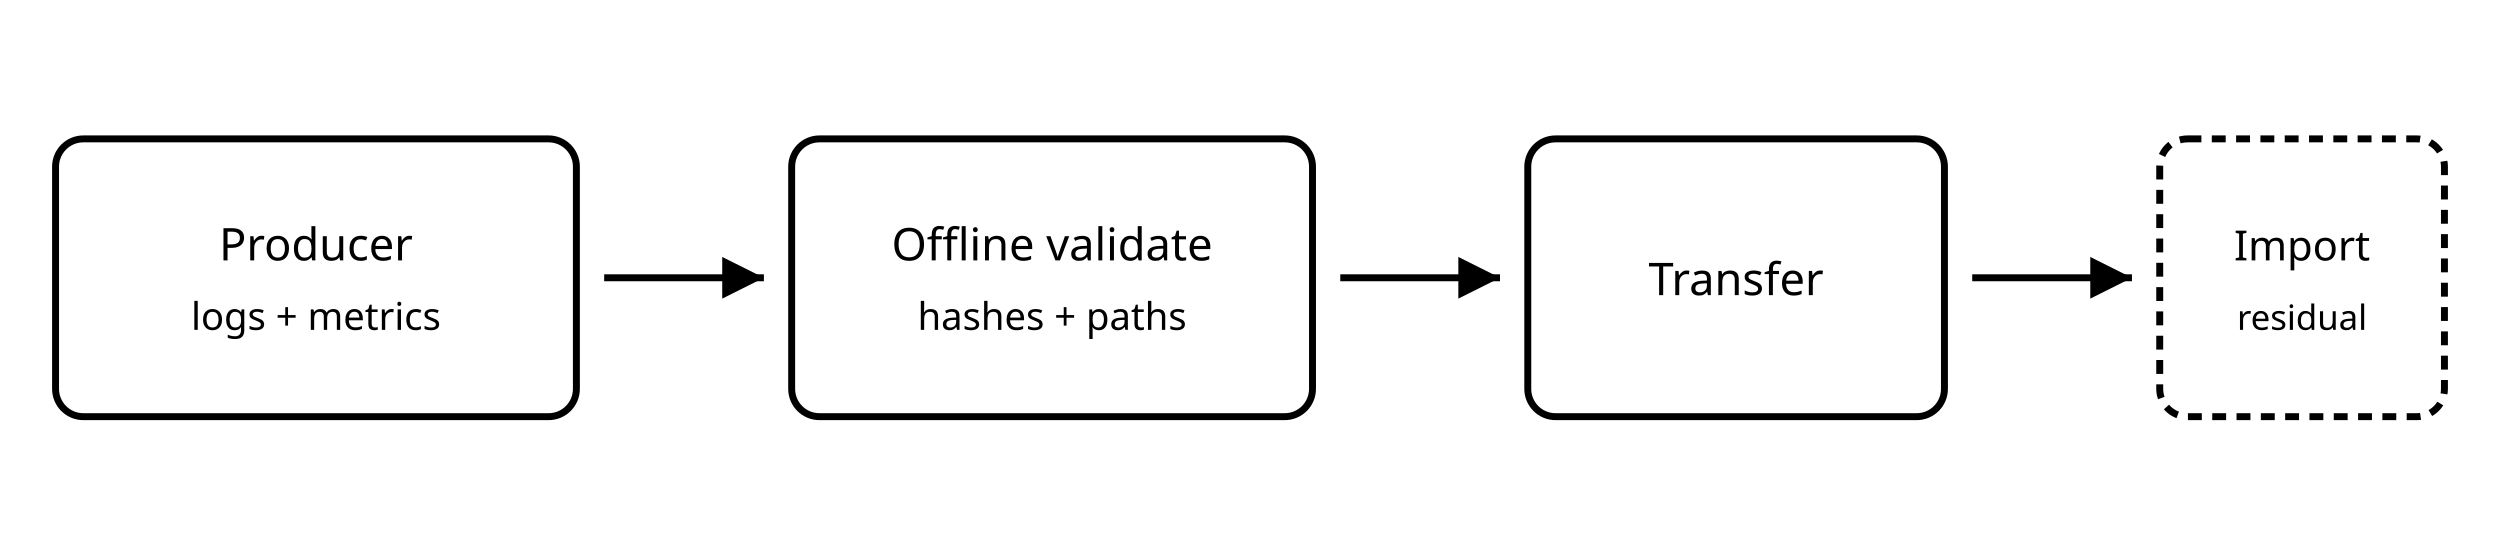
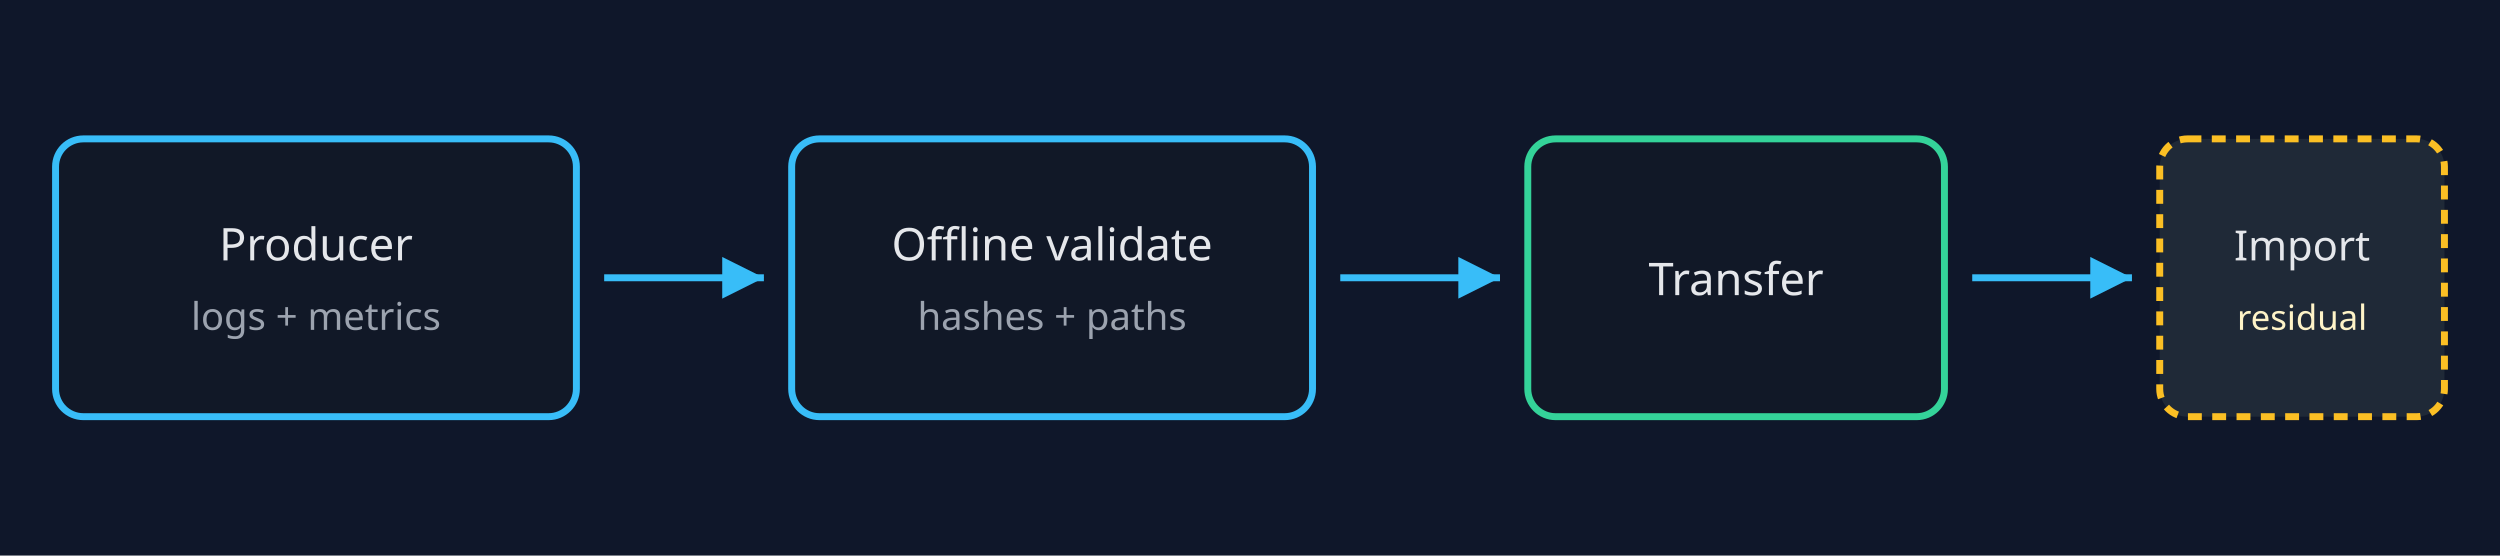
<svg xmlns="http://www.w3.org/2000/svg" width="720" height="160" viewBox="0 0 720 160" role="img" aria-labelledby="title" aria-label="Producer builds a bundle, offline validation gates transfer, product import remains residual">
-   <rect width="720" height="160" fill="none" />
-   <rect x="16" y="40" width="150" height="80" rx="8" fill="none" stroke="currentColor" stroke-width="2" />
-   <text x="91" y="75" text-anchor="middle" font-family="system-ui,sans-serif" font-size="13" fill="currentColor">Producer</text>
-   <text x="91" y="95" text-anchor="middle" font-family="system-ui,sans-serif" font-size="11" fill="currentColor">logs + metrics</text>
-   <path d="M174 80 H220" stroke="currentColor" stroke-width="2" fill="none" marker-end="url(#a)" />
-   <rect x="228" y="40" width="150" height="80" rx="8" fill="none" stroke="currentColor" stroke-width="2" />
-   <text x="303" y="75" text-anchor="middle" font-family="system-ui,sans-serif" font-size="13" fill="currentColor">Offline validate</text>
-   <text x="303" y="95" text-anchor="middle" font-family="system-ui,sans-serif" font-size="11" fill="currentColor">hashes + paths</text>
-   <path d="M386 80 H432" stroke="currentColor" stroke-width="2" fill="none" marker-end="url(#a)" />
-   <rect x="440" y="40" width="120" height="80" rx="8" fill="none" stroke="currentColor" stroke-width="2" />
-   <text x="500" y="85" text-anchor="middle" font-family="system-ui,sans-serif" font-size="13" fill="currentColor">Transfer</text>
-   <path d="M568 80 H614" stroke="currentColor" stroke-width="2" fill="none" marker-end="url(#a)" />
-   <rect x="622" y="40" width="82" height="80" rx="8" fill="none" stroke="currentColor" stroke-width="2" stroke-dasharray="4 3" />
-   <text x="663" y="75" text-anchor="middle" font-family="system-ui,sans-serif" font-size="12" fill="currentColor">Import</text>
-   <text x="663" y="95" text-anchor="middle" font-family="system-ui,sans-serif" font-size="10" fill="currentColor">residual</text>
+   <rect width="720" height="160" fill="#0f172a" />
+   <rect x="16" y="40" width="150" height="80" rx="8" fill="#111827" stroke="#38bdf8" stroke-width="2" />
+   <text x="91" y="75" text-anchor="middle" font-family="system-ui,sans-serif" font-size="13" fill="#e5e7eb">Producer</text>
+   <text x="91" y="95" text-anchor="middle" font-family="system-ui,sans-serif" font-size="11" fill="#9ca3af">logs + metrics</text>
+   <path d="M174 80 H220" stroke="#38bdf8" stroke-width="2" fill="none" marker-end="url(#a)" />
+   <rect x="228" y="40" width="150" height="80" rx="8" fill="#111827" stroke="#38bdf8" stroke-width="2" />
+   <text x="303" y="75" text-anchor="middle" font-family="system-ui,sans-serif" font-size="13" fill="#e5e7eb">Offline validate</text>
+   <text x="303" y="95" text-anchor="middle" font-family="system-ui,sans-serif" font-size="11" fill="#9ca3af">hashes + paths</text>
+   <path d="M386 80 H432" stroke="#38bdf8" stroke-width="2" fill="none" marker-end="url(#a)" />
+   <rect x="440" y="40" width="120" height="80" rx="8" fill="#111827" stroke="#34d399" stroke-width="2" />
+   <text x="500" y="85" text-anchor="middle" font-family="system-ui,sans-serif" font-size="13" fill="#e5e7eb">Transfer</text>
+   <path d="M568 80 H614" stroke="#38bdf8" stroke-width="2" fill="none" marker-end="url(#a)" />
+   <rect x="622" y="40" width="82" height="80" rx="8" fill="#1f2937" stroke="#fbbf24" stroke-width="2" stroke-dasharray="4 3" />
+   <text x="663" y="75" text-anchor="middle" font-family="system-ui,sans-serif" font-size="12" fill="#e5e7eb">Import</text>
+   <text x="663" y="95" text-anchor="middle" font-family="system-ui,sans-serif" font-size="10" fill="#fef3c7">residual</text>
  <defs>
    <marker id="a" markerWidth="8" markerHeight="8" refX="6" refY="3" orient="auto">
-       <path d="M0,0 L6,3 L0,6 Z" fill="currentColor" />
+       <path d="M0,0 L6,3 L0,6 Z" fill="#38bdf8" />
    </marker>
  </defs>
</svg>
